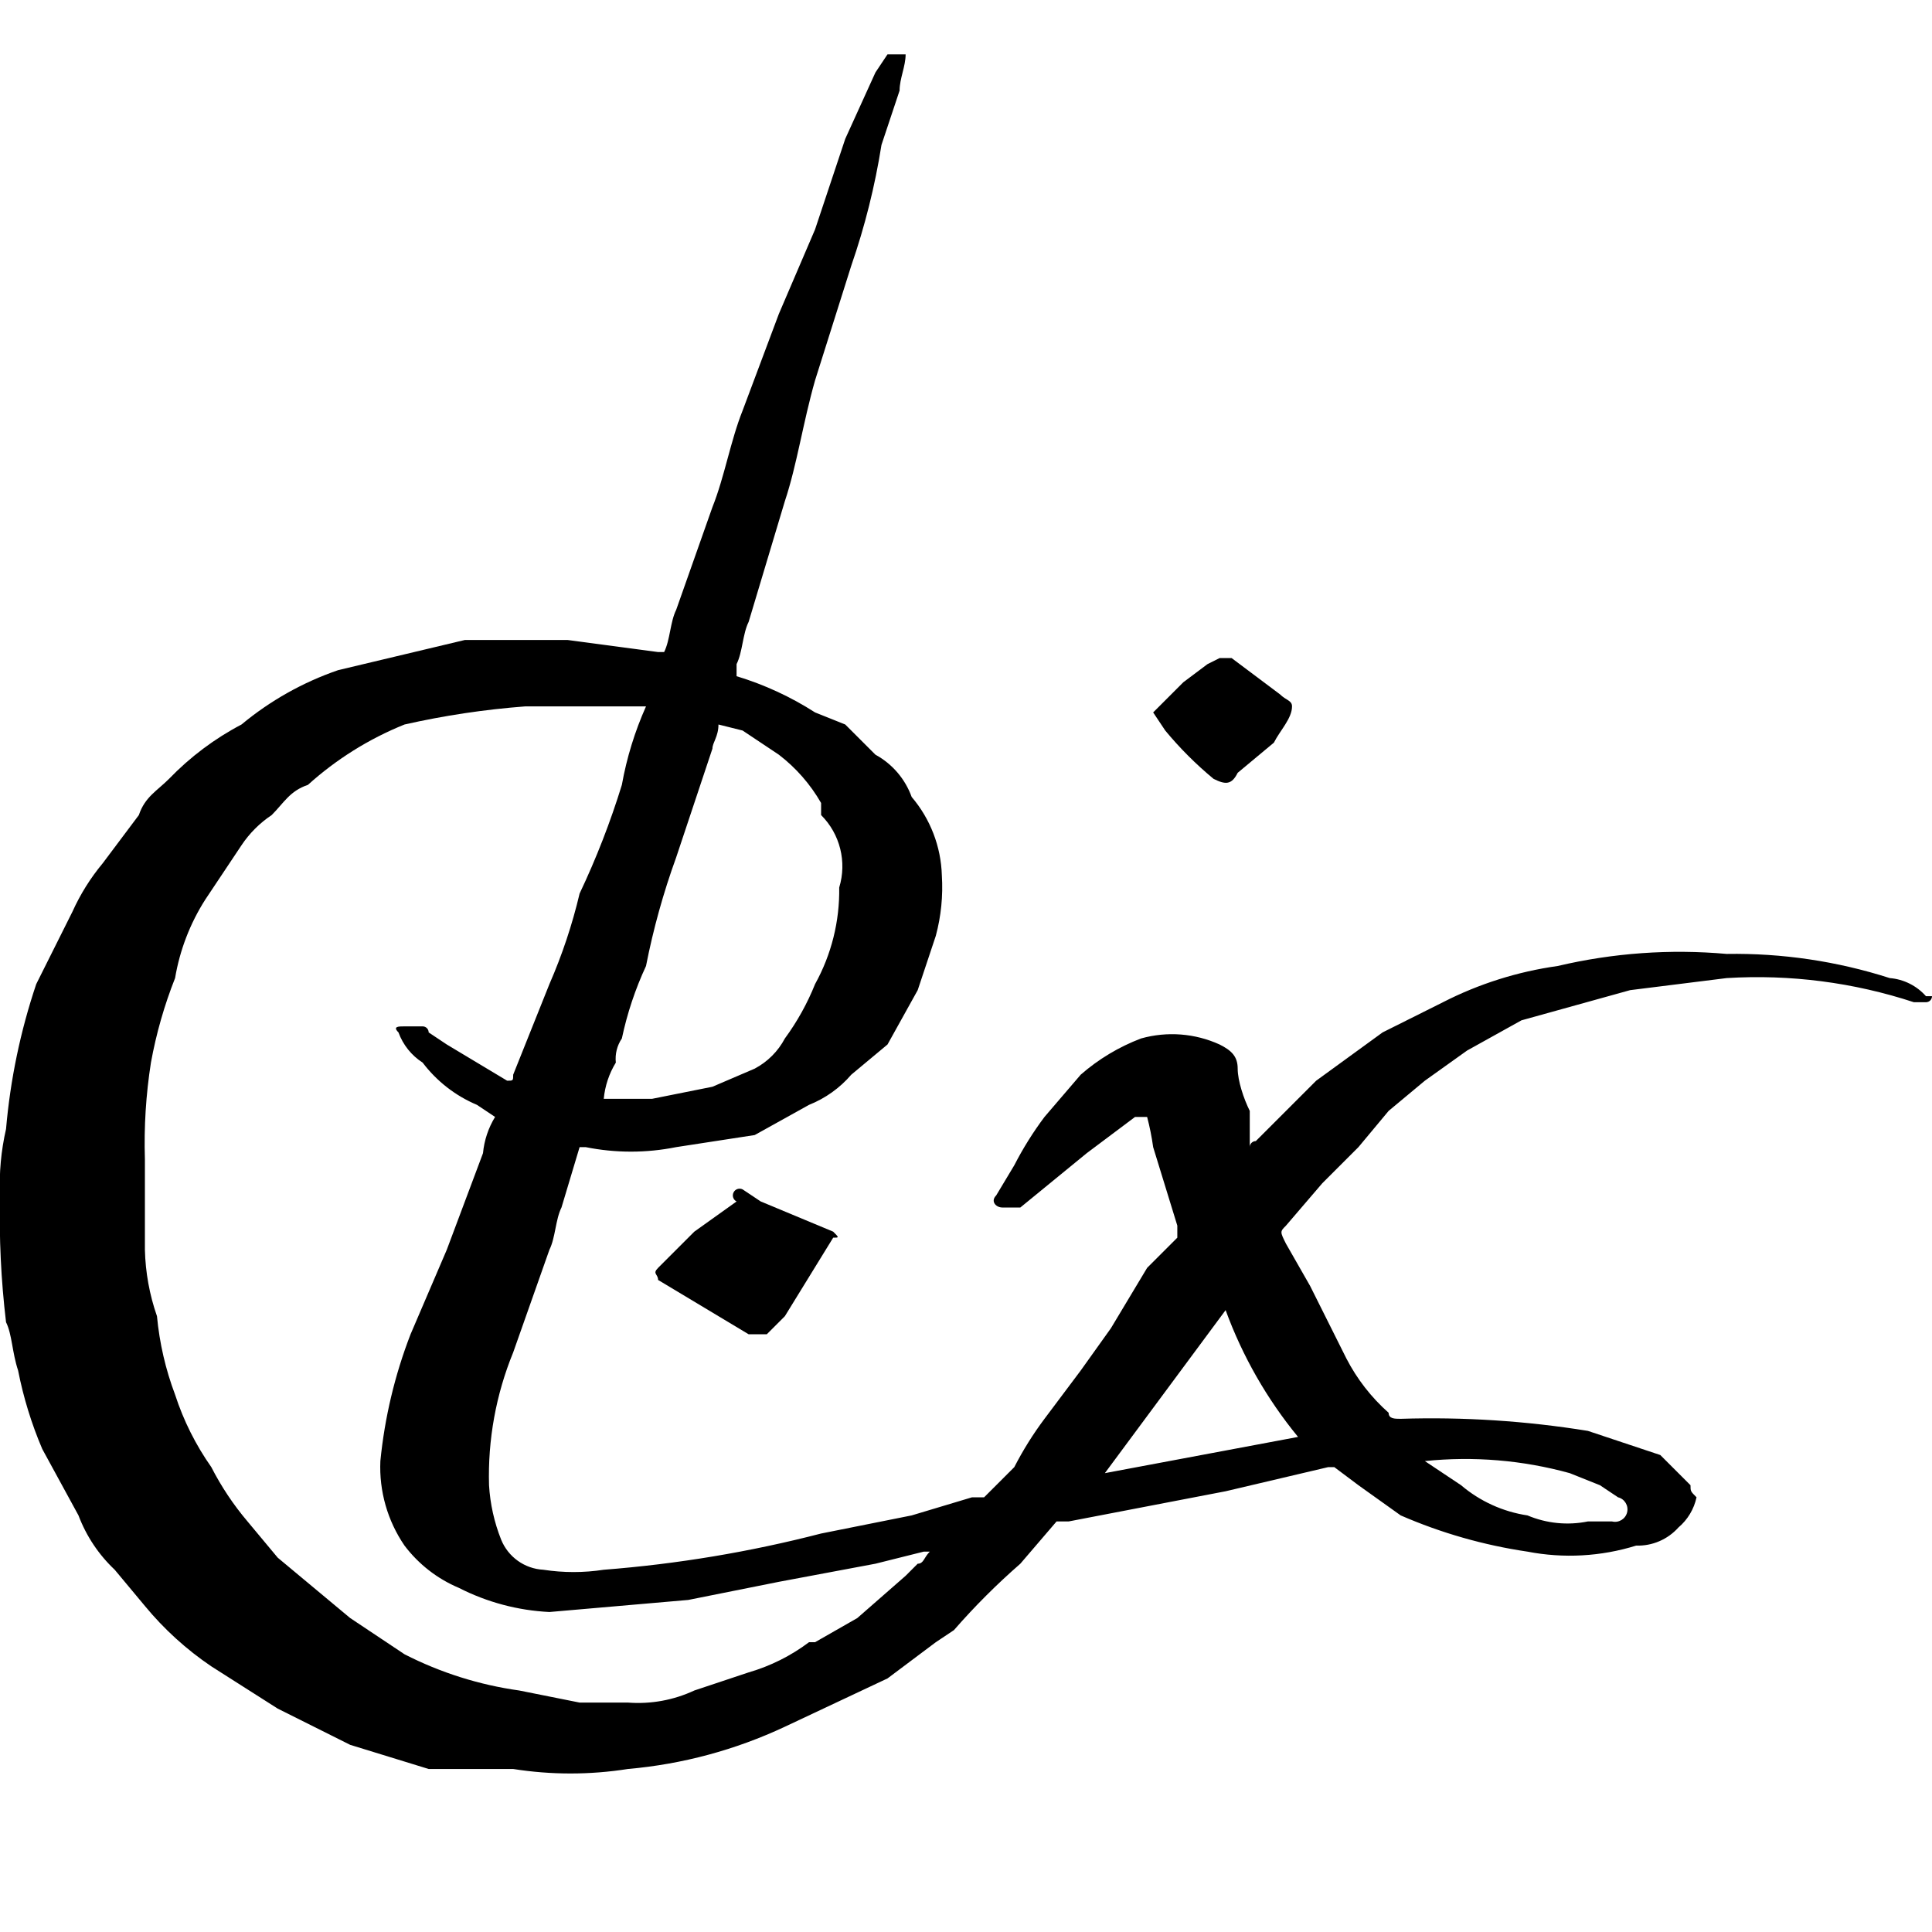
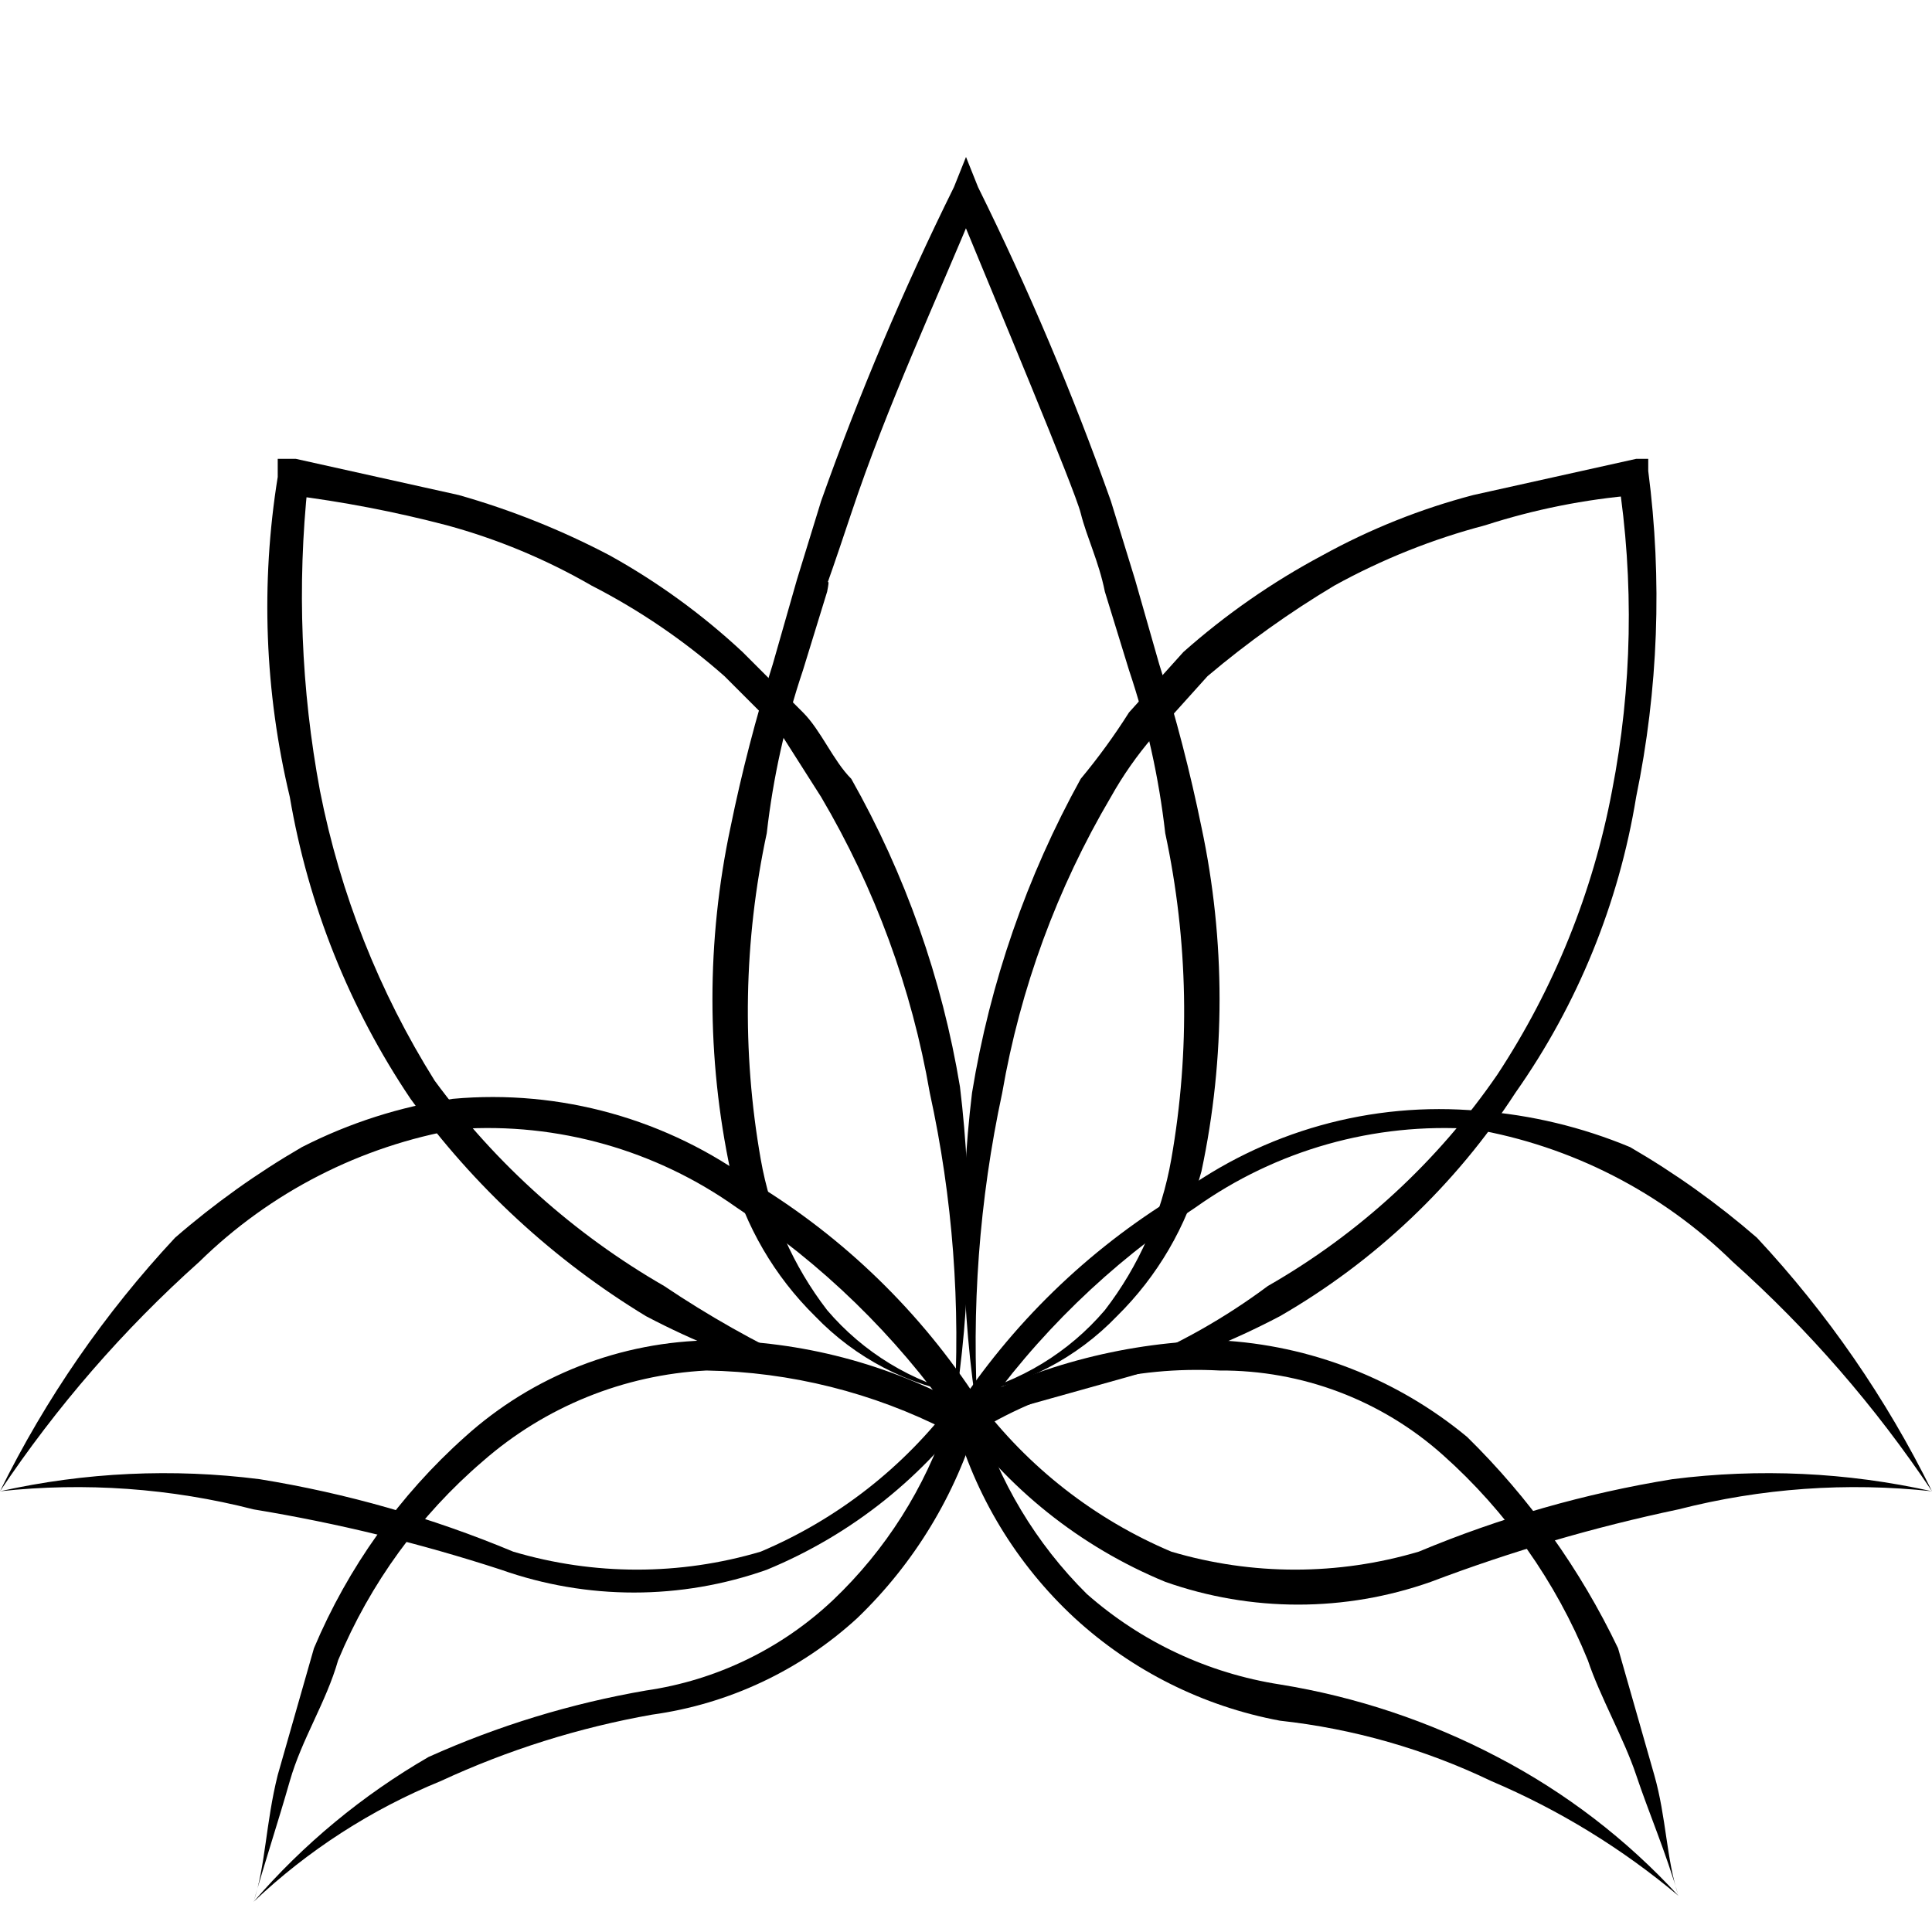
- <svg xmlns="http://www.w3.org/2000/svg" id="Layer_1" data-name="Layer 1" width="32" height="32" viewBox="0 0 32 32">
-   <path d="M11,10.8c.1-.2.1-.5.2-.7l.6-1.7c.2-.5.3-1.1.5-1.6l.6-1.6.6-1.4L14,2.3l.5-1.1.2-.3H15c0,.2-.1.4-.1.6l-.3.9a11.7,11.7,0,0,1-.5,2l-.6,1.9c-.2.7-.3,1.4-.5,2l-.6,2c-.1.2-.1.5-.2.7v.2a5.2,5.2,0,0,1,1.3.6l.5.2.5.5a1.3,1.3,0,0,1,.6.7,2.1,2.1,0,0,1,.5,1.3,3.1,3.1,0,0,1-.1,1l-.3.9-.5.9-.6.5a1.8,1.8,0,0,1-.7.5l-.9.5-1.3.2A3.8,3.8,0,0,1,9.7,19H9.6l-.3,1c-.1.2-.1.5-.2.7l-.6,1.7a5.4,5.4,0,0,0-.4,2.2,2.9,2.9,0,0,0,.2.9A.8.8,0,0,0,9,26a3.3,3.3,0,0,0,1,0,20.8,20.8,0,0,0,3.6-.6l1.5-.3,1-.3h.2l.5-.5a5.6,5.6,0,0,1,.5-.8l.6-.8.5-.7L19,21l.5-.5v-.2L19.1,19a4.3,4.3,0,0,0-.1-.5h-.2l-.8.6-1.1.9h-.3c-.1,0-.2-.1-.1-.2l.3-.5a5.6,5.6,0,0,1,.5-.8l.6-.7a3.3,3.3,0,0,1,1-.6,1.9,1.9,0,0,1,1.3.1c.2.1.3.2.3.4s.1.5.2.7V19a.1.1,0,0,1,.1-.1l.4-.4.6-.6,1.1-.8,1-.5a6,6,0,0,1,1.9-.6,8.8,8.8,0,0,1,2.8-.2,8.4,8.4,0,0,1,2.7.4.9.9,0,0,1,.6.3H32a.1.1,0,0,1-.1.1h-.2a8.3,8.3,0,0,0-3.1-.4l-1.6.2-1.8.5-.9.5-.7.5-.6.5-.5.6-.6.6-.6.7h0c-.1.1-.1.1,0,.3l.4.7.6,1.2a3.1,3.1,0,0,0,.7.9c0,.1.1.1.2.1a16.2,16.2,0,0,1,3.1.2l1.2.4.5.5c0,.1,0,.1.1.2a.9.9,0,0,1-.3.5.9.9,0,0,1-.7.3,3.7,3.7,0,0,1-1.8.1,8.3,8.3,0,0,1-2.1-.6l-.7-.5-.4-.3H22l-1.7.4-2.6.5h-.2l-.6.7a11.4,11.4,0,0,0-1.1,1.1l-.3.2-.8.6-1.7.8a7.7,7.7,0,0,1-2.6.7,6.1,6.1,0,0,1-1.9,0H7.1l-1.3-.4-1.2-.6-1.1-.7a5.2,5.2,0,0,1-1.1-1L1.9,26a2.4,2.4,0,0,1-.6-.9L.7,24a6.5,6.5,0,0,1-.4-1.3c-.1-.3-.1-.6-.2-.8A14.8,14.8,0,0,1,0,19.8a4.1,4.1,0,0,1,.1-1.1,10.3,10.3,0,0,1,.5-2.4l.6-1.2a3.5,3.5,0,0,1,.5-.8l.6-.8c.1-.3.3-.4.5-.6A4.7,4.7,0,0,1,4,12a5.1,5.1,0,0,1,1.6-.9l2.1-.5H9.4l1.5.2Zm-.3.9h-2a13.8,13.8,0,0,0-2,.3,5.4,5.4,0,0,0-1.6,1c-.3.1-.4.3-.6.5A1.8,1.8,0,0,0,4,14l-.6.9a3.5,3.5,0,0,0-.5,1.3,7.4,7.4,0,0,0-.4,1.4,8.6,8.6,0,0,0-.1,1.6v1.5a3.6,3.6,0,0,0,.2,1.1,5,5,0,0,0,.3,1.3,4.5,4.5,0,0,0,.6,1.2,4.7,4.7,0,0,0,.6.9l.5.6,1.2,1,.9.6a6,6,0,0,0,1.9.6l1,.2h.8a2.2,2.2,0,0,0,1.1-.2l.9-.3a3.1,3.1,0,0,0,1-.5h.1l.7-.4.8-.7.2-.2c.1,0,.1-.1.2-.2h-.1l-.8.2-1.6.3-1.5.3-2.3.2a3.7,3.7,0,0,1-1.5-.4,2.2,2.2,0,0,1-.9-.7,2.3,2.3,0,0,1-.4-1.4,8,8,0,0,1,.5-2.1l.6-1.4L8,19.1a1.4,1.4,0,0,1,.2-.6h0l-.3-.2a2.2,2.2,0,0,1-.9-.7,1,1,0,0,1-.4-.5c-.1-.1,0-.1.1-.1H7a.1.1,0,0,1,.1.1l.3.2,1,.6c.1,0,.1,0,.1-.1l.6-1.5a8.8,8.8,0,0,0,.5-1.5,13.4,13.4,0,0,0,.7-1.8A5.6,5.6,0,0,1,10.7,11.7Zm1.2.3c0,.2-.1.3-.1.4l-.6,1.8a12.1,12.1,0,0,0-.5,1.8,5.6,5.6,0,0,0-.4,1.2.6.6,0,0,0-.1.4,1.4,1.4,0,0,0-.2.6h.8l1-.2.7-.3a1.2,1.2,0,0,0,.5-.5,4.1,4.1,0,0,0,.5-.9,3.2,3.2,0,0,0,.4-1.6,1.2,1.2,0,0,0-.3-1.2v-.2a2.7,2.7,0,0,0-.7-.8l-.6-.4Zm8.4,9.7-2,2.7,3.2-.6A7.2,7.2,0,0,1,20.3,21.7Zm3.3,2.5h0l.6.4a2.2,2.2,0,0,0,1.1.5,1.7,1.7,0,0,0,1,.1h.4a.2.2,0,0,0,.1-.4l-.3-.2-.5-.2A6.5,6.5,0,0,0,23.6,24.2Z" />
-   <path d="M12.3,19.7l.3.2,1.2.5h0c.1.1.1.1,0,.1h0L13,21.8l-.3.3h-.3l-1-.6-.5-.3c0-.1-.1-.1,0-.2l.3-.3.3-.3.7-.5A.1.1,0,0,1,12.3,19.7Z" />
-   <path d="M20.2,10.9h.2l.8.6c.1.1.2.1.2.2h0c0,.2-.2.4-.3.6l-.6.5h0c-.1.2-.2.2-.4.1a6,6,0,0,1-.8-.8l-.2-.3h0l.5-.5L20,11Z" />
+ <svg xmlns="http://www.w3.org/2000/svg" width="32" height="32" viewBox="0 0 32 32">
+   <path d="M16 23.1a4.3 4.3 0 0 0 2.3-1.4 5.7 5.7 0 0 0 1.1-2.5 14.1 14.1 0 0 0-.1-5.4 13.1 13.1 0 0 0-.6-2.7l-.4-1.3c-.1-.5-.3-.9-.4-1.3S16.5 5 15.8 3.3h.4c-.7 1.7-1.5 3.4-2.1 5.2s-.3.8-.4 1.3l-.4 1.3a13.1 13.1 0 0 0-.6 2.7 14.1 14.1 0 0 0-.1 5.4 5.7 5.7 0 0 0 1.1 2.5 4.3 4.3 0 0 0 2.3 1.4zm0 0a4.4 4.4 0 0 1-2.5-1.3 5.3 5.3 0 0 1-1.4-2.4 13.7 13.7 0 0 1 0-5.7 26.8 26.8 0 0 1 .7-2.7l.4-1.4.4-1.3a47.7 47.7 0 0 1 2.2-5.2l.2-.5.2.5a47.7 47.7 0 0 1 2.2 5.2l.4 1.3.4 1.4a26.8 26.8 0 0 1 .7 2.7 13.7 13.7 0 0 1 0 5.7 5.3 5.3 0 0 1-1.4 2.4 4.4 4.4 0 0 1-2.5 1.3zM4.2 31.5c.2-.6.2-1.3.4-2.1l.6-2.1a9.8 9.8 0 0 1 2.5-3.5 6.2 6.2 0 0 1 4.1-1.6 8.8 8.8 0 0 1 4.2 1.1h.2v.2a7.5 7.5 0 0 1-2 3.3 6.3 6.3 0 0 1-3.4 1.6 14.2 14.2 0 0 0-3.5 1.1 10 10 0 0 0-3.1 2zm0 0a11.3 11.3 0 0 1 2.9-2.4 15 15 0 0 1 3.6-1.1 5.7 5.7 0 0 0 3.1-1.5 7.3 7.3 0 0 0 1.9-3v.2a9.1 9.1 0 0 0-4-1A6.1 6.1 0 0 0 8 24.2a8.8 8.8 0 0 0-2.4 3.3c-.2.7-.6 1.3-.8 2s-.4 1.3-.6 2z" />
+   <path d="M27.8 31.4c-.2-.7-.5-1.4-.7-2s-.6-1.3-.8-1.9a9.2 9.2 0 0 0-2.4-3.4 5.5 5.5 0 0 0-3.7-1.4 7 7 0 0 0-4 1v-.3a7.1 7.1 0 0 0 1.8 3 6.3 6.3 0 0 0 3.2 1.5 11.8 11.8 0 0 1 3.6 1.2 10.9 10.9 0 0 1 3 2.3zm0 0a12.3 12.3 0 0 0-3.1-1.9 10.8 10.8 0 0 0-3.5-1 6.9 6.9 0 0 1-3.4-1.7 7 7 0 0 1-2-3.3v-.2h.1a9.5 9.5 0 0 1 4.3-1.1 7 7 0 0 1 4.1 1.6 12.4 12.4 0 0 1 2.5 3.5l.6 2.1c.2.7.2 1.4.4 2z" />
+   <path d="M0 24.7a17.5 17.5 0 0 1 2.9-4.2A13.7 13.7 0 0 1 5 19a8.1 8.1 0 0 1 2.5-.8 7.3 7.3 0 0 1 5 1.4 11.6 11.6 0 0 1 3.7 3.6 8 8 0 0 1-3.5 2.8 6.6 6.6 0 0 1-4.4 0 27.7 27.7 0 0 0-4.1-1 11.8 11.8 0 0 0-4.2-.3zm0 0a12.5 12.5 0 0 1 4.3-.2 18.6 18.6 0 0 1 4.2 1.2 7.2 7.2 0 0 0 4.1 0 7.8 7.8 0 0 0 3.2-2.5v.3a13.3 13.3 0 0 0-3.6-3.5 7.1 7.1 0 0 0-4.6-1.3 8.1 8.1 0 0 0-4.3 2.2A20 20 0 0 0 0 24.7z" />
+   <path d="M32 24.7a20 20 0 0 0-3.3-3.8 8.1 8.1 0 0 0-4.3-2.2 7.1 7.1 0 0 0-4.6 1.3 13.3 13.3 0 0 0-3.6 3.5v-.3a7.8 7.8 0 0 0 3.2 2.5 7.2 7.2 0 0 0 4.1 0 18.6 18.6 0 0 1 4.2-1.2 12.5 12.5 0 0 1 4.3.2zm0 0a11.8 11.8 0 0 0-4.2.3 27.7 27.7 0 0 0-4.1 1.2 6.6 6.6 0 0 1-4.4 0 8 8 0 0 1-3.5-2.8 11.6 11.6 0 0 1 3.7-3.6 7.3 7.3 0 0 1 5-1.4 8.1 8.1 0 0 1 2.5.6 13.7 13.7 0 0 1 2.1 1.5 17.5 17.5 0 0 1 2.9 4.2zm-16.2-1.3a19 19 0 0 0-.4-5.3 14.5 14.5 0 0 0-1.8-4.9l-.7-1.1-.9-.9a10.7 10.7 0 0 0-2.2-1.5 10.1 10.1 0 0 0-2.4-1 20 20 0 0 0-2.6-.5l.3-.2a17.6 17.6 0 0 0 .2 5.1 14.2 14.2 0 0 0 1.9 4.8 12.4 12.4 0 0 0 3.8 3.4 17.1 17.1 0 0 0 2.3 1.3zm0 0l-2.6-.6a13 13 0 0 1-2.5-1 13.4 13.4 0 0 1-3.9-3.6 12.8 12.8 0 0 1-2-5 13.5 13.5 0 0 1-.2-5.3v-.3h.3l2.7.6a13 13 0 0 1 2.5 1 11.2 11.2 0 0 1 2.2 1.6l1 1c.3.3.5.8.8 1.1a15.5 15.5 0 0 1 1.8 5.1 19.5 19.5 0 0 1-.1 5.4z" />
+   <path d="M16.2 23.5a19.5 19.5 0 0 1-.1-5.4 16.1 16.1 0 0 1 1.8-5.2 10.5 10.5 0 0 0 .8-1.1l.9-1a11.9 11.9 0 0 1 2.3-1.6 10.9 10.9 0 0 1 2.5-1l2.7-.6h.2v.2a16.3 16.3 0 0 1-.2 5.4 11.8 11.8 0 0 1-2 4.9 11.5 11.5 0 0 1-3.9 3.7 13 13 0 0 1-2.5 1zm0 0l2.5-.9a10.5 10.5 0 0 0 2.3-1.3 11.6 11.6 0 0 0 3.8-3.5 12.9 12.9 0 0 0 1.9-4.7 15.1 15.1 0 0 0 .1-5.2l.3.3a11.1 11.1 0 0 0-2.5.5 10.9 10.9 0 0 0-2.5 1 15.9 15.9 0 0 0-2.1 1.5l-.9 1a6.1 6.1 0 0 0-.7 1 14.5 14.5 0 0 0-1.8 4.9 19.7 19.7 0 0 0-.4 5.4z" />
</svg>
